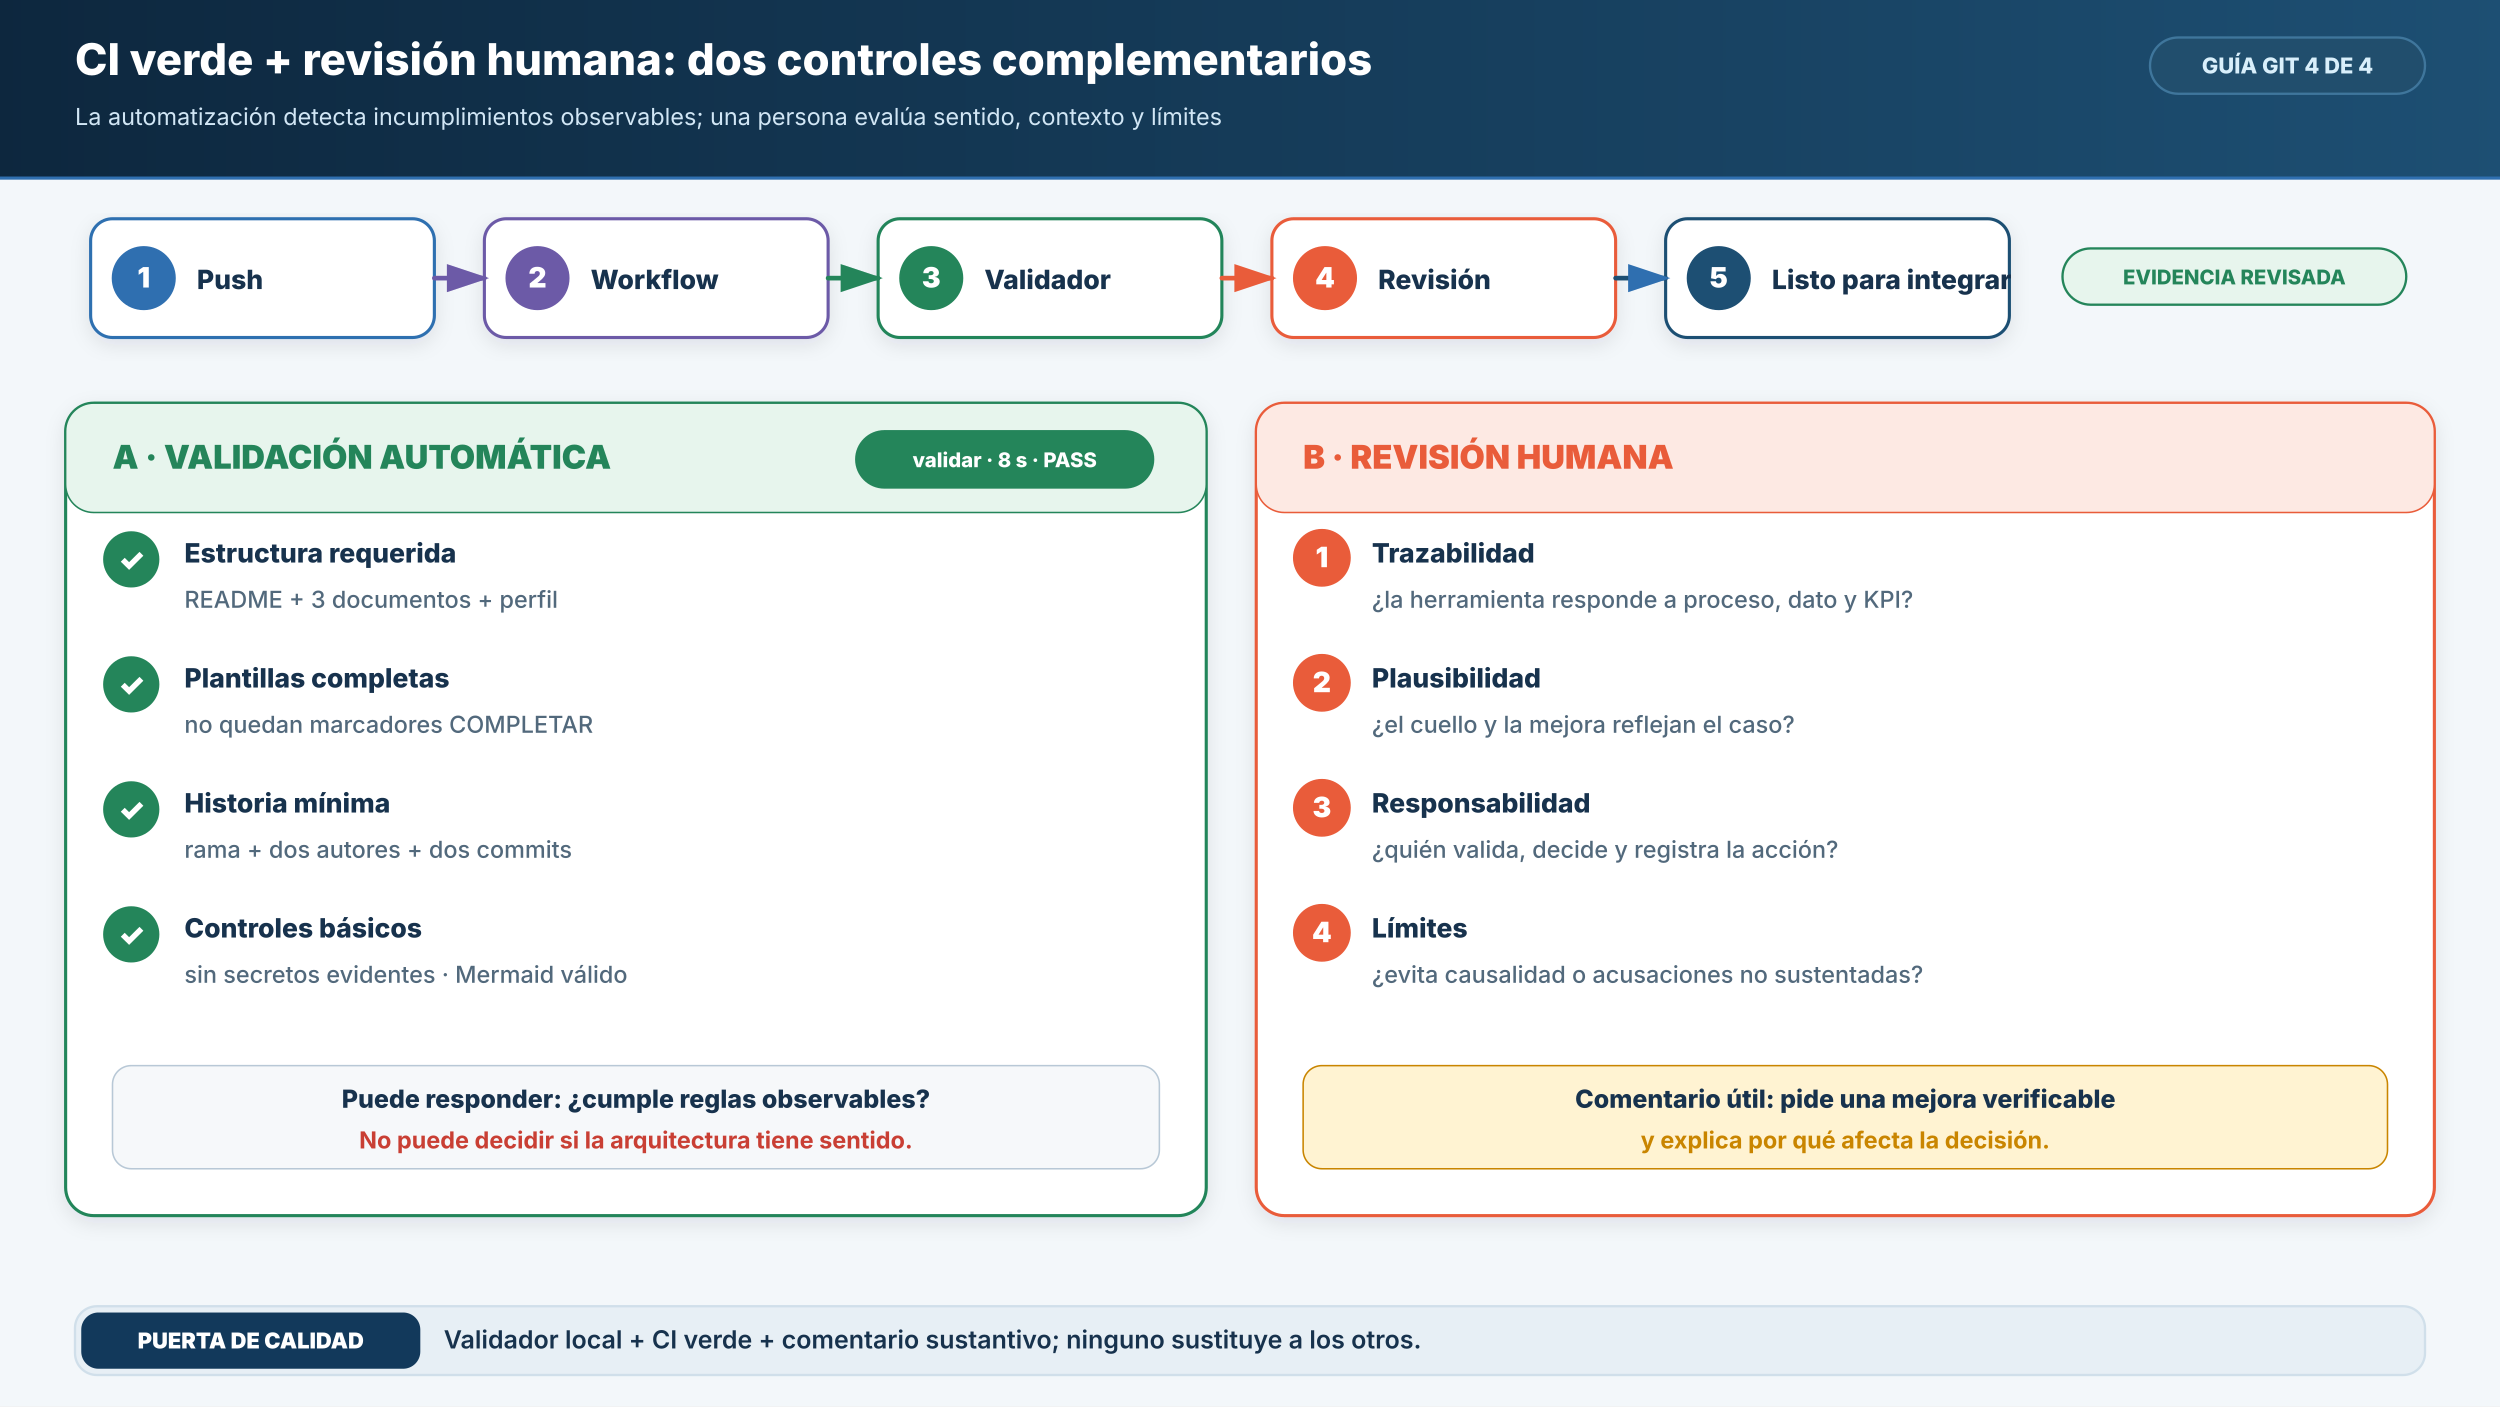
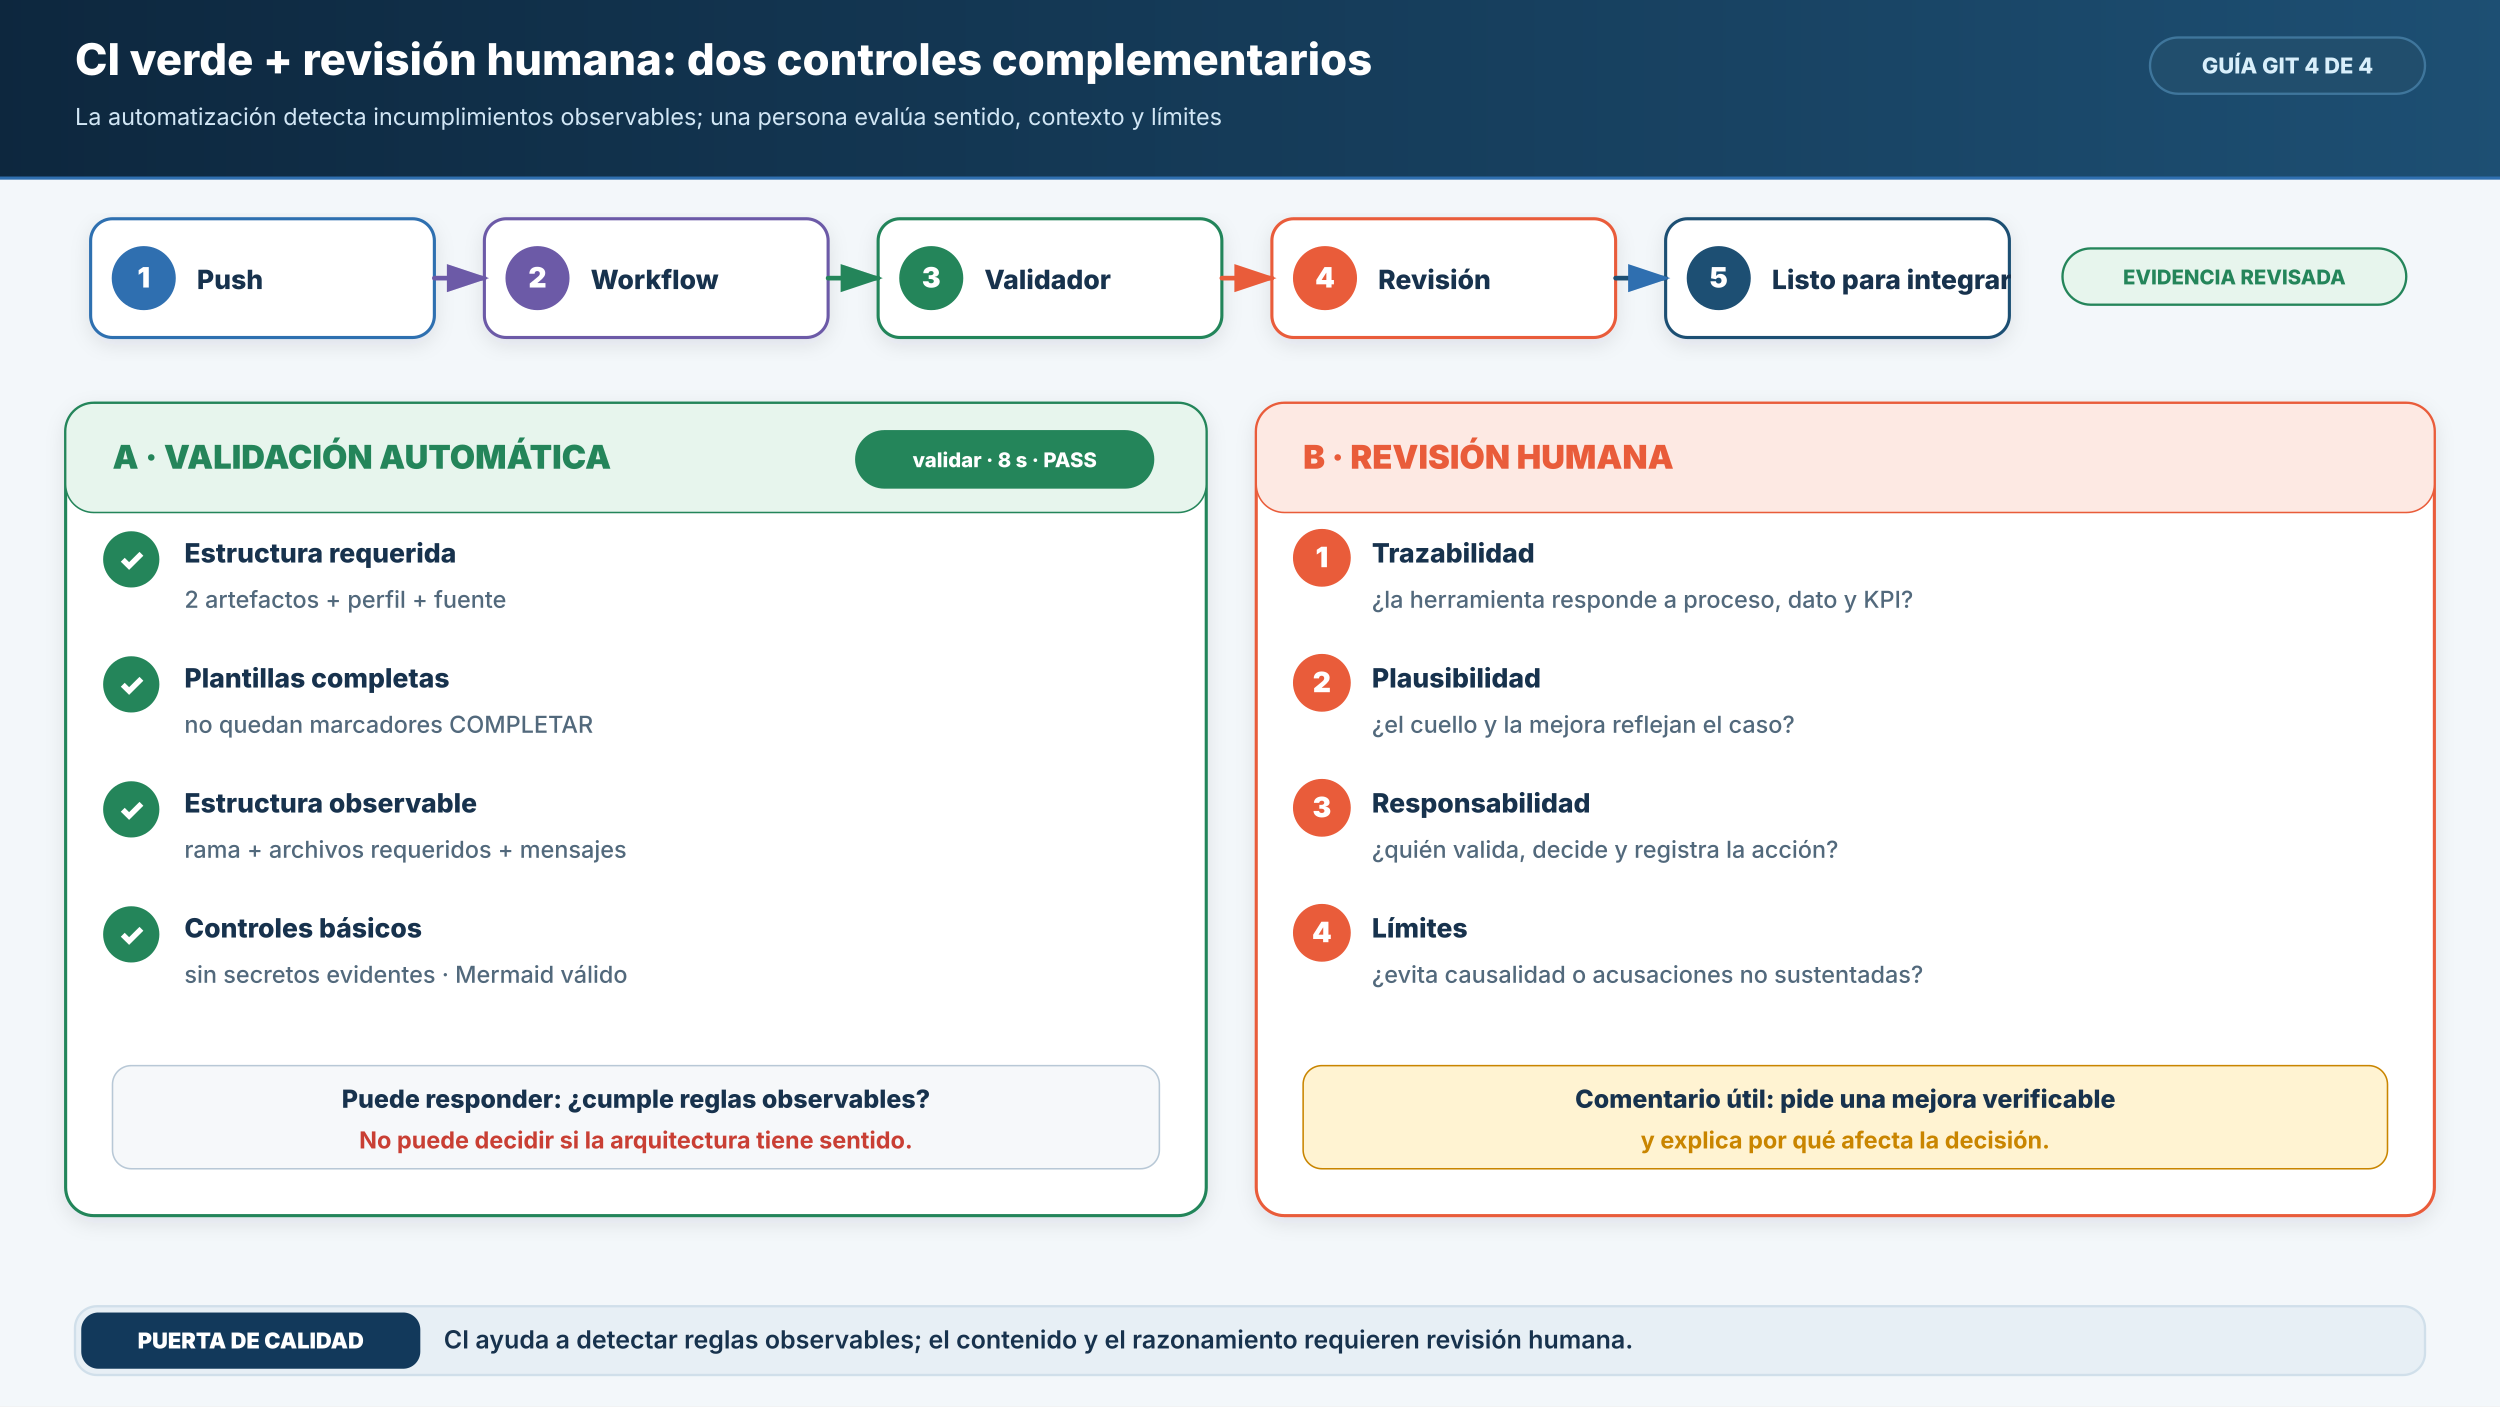
<svg xmlns="http://www.w3.org/2000/svg" width="1600" height="900" viewBox="0 0 1600 900" role="img" aria-labelledby="title desc">
  <defs>
    <linearGradient id="header-grad" x1="0" y1="0" x2="1" y2="0">
      <stop offset="0%" stop-color="#0D273E" />
      <stop offset="100%" stop-color="#1D4F73" />
    </linearGradient>
    <linearGradient id="navy-card-grad" x1="0" y1="0" x2="0" y2="1">
      <stop offset="0%" stop-color="#184368" />
      <stop offset="100%" stop-color="#0F2B48" />
    </linearGradient>
    <linearGradient id="hub-grad" x1="0" y1="0" x2="1" y2="1">
      <stop offset="0%" stop-color="#1C4B72" />
      <stop offset="100%" stop-color="#0A2238" />
    </linearGradient>
    <filter id="shadow" x="-10%" y="-10%" width="125%" height="130%">
      <feDropShadow dx="0" dy="4" stdDeviation="6" flood-color="#0F2B48" flood-opacity="0.09" />
    </filter>
    <filter id="shadow-lg" x="-15%" y="-15%" width="135%" height="140%">
      <feDropShadow dx="0" dy="8" stdDeviation="12" flood-color="#0F2B48" flood-opacity="0.14" />
    </filter>
    <marker id="arrow-blue" markerWidth="10" markerHeight="10" refX="8" refY="3" orient="auto">
      <path d="M0,0 L0,6 L9,3 z" fill="#2F6FB0" />
    </marker>
    <marker id="arrow-red" markerWidth="10" markerHeight="10" refX="8" refY="3" orient="auto">
      <path d="M0,0 L0,6 L9,3 z" fill="#C93F34" />
    </marker>
    <marker id="arrow-green" markerWidth="10" markerHeight="10" refX="8" refY="3" orient="auto">
      <path d="M0,0 L0,6 L9,3 z" fill="#24855A" />
    </marker>
    <marker id="arrow-purple" markerWidth="10" markerHeight="10" refX="8" refY="3" orient="auto">
      <path d="M0,0 L0,6 L9,3 z" fill="#6C5AA7" />
    </marker>
    <marker id="arrow-orange" markerWidth="10" markerHeight="10" refX="8" refY="3" orient="auto">
      <path d="M0,0 L0,6 L9,3 z" fill="#E95C3A" />
    </marker>
    <marker id="arrow-amber" markerWidth="10" markerHeight="10" refX="8" refY="3" orient="auto">
      <path d="M0,0 L0,6 L9,3 z" fill="#C98500" />
    </marker>
    <marker id="arrow-teal" markerWidth="10" markerHeight="10" refX="8" refY="3" orient="auto">
      <path d="M0,0 L0,6 L9,3 z" fill="#167C80" />
    </marker>
    <marker id="arrow-ink" markerWidth="10" markerHeight="10" refX="8" refY="3" orient="auto">
      <path d="M0,0 L0,6 L9,3 z" fill="#17324D" />
    </marker>
  </defs>
  <rect width="1600" height="900" fill="#F3F7FA" />
  <rect x="0" y="0" width="1600" height="114" rx="0" fill="url(#header-grad)" stroke="#0D273E" stroke-width="0" opacity="1" />
  <line x1="0" y1="114" x2="1600" y2="114" stroke="#2F6FB0" stroke-width="2" fill="none" stroke-linecap="round" />
  <rect x="1376" y="24" width="176" height="36" rx="18" fill="#214E6D" stroke="#3F769C" stroke-width="1.5" opacity="1" />
  <text x="1464.0" y="47" fill="#D9EFFB" font-family="Inter, -apple-system, Segoe UI, Arial, sans-serif" font-size="14" font-weight="800" text-anchor="middle" style="">
    <tspan x="1464.0" dy="0">GUÍA GIT 4 DE 4</tspan>
  </text>
  <text x="48" y="48" fill="#FFFFFF" font-family="Inter, -apple-system, Segoe UI, Arial, sans-serif" font-size="28" font-weight="800" text-anchor="start" style="">
    <tspan x="48" dy="0">CI verde + revisión humana: dos controles complementarios</tspan>
  </text>
  <text x="48" y="80" fill="#D1E6F5" font-family="Inter, -apple-system, Segoe UI, Arial, sans-serif" font-size="15" font-weight="400" text-anchor="start" style="">
    <tspan x="48" dy="0">La automatización detecta incumplimientos observables; una persona evalúa sentido, contexto y límites</tspan>
  </text>
  <rect x="58" y="140" width="220" height="76" rx="14" fill="#FFFFFF" stroke="#2F6FB0" stroke-width="2" opacity="1" filter="url(#shadow)" />
  <circle cx="92" cy="178" r="20" fill="#2F6FB0" stroke="#2F6FB0" stroke-width="1" />
  <text x="92" y="184" fill="#FFFFFF" font-family="Inter, -apple-system, Segoe UI, Arial, sans-serif" font-size="18" font-weight="900" text-anchor="middle" style="">
    <tspan x="92" dy="0">1</tspan>
  </text>
  <text x="126" y="185" fill="#17324D" font-family="Inter, -apple-system, Segoe UI, Arial, sans-serif" font-size="17" font-weight="800" text-anchor="start" style="">
    <tspan x="126" dy="0">Push</tspan>
  </text>
  <rect x="310" y="140" width="220" height="76" rx="14" fill="#FFFFFF" stroke="#6C5AA7" stroke-width="2" opacity="1" filter="url(#shadow)" />
  <circle cx="344" cy="178" r="20" fill="#6C5AA7" stroke="#6C5AA7" stroke-width="1" />
  <text x="344" y="184" fill="#FFFFFF" font-family="Inter, -apple-system, Segoe UI, Arial, sans-serif" font-size="18" font-weight="900" text-anchor="middle" style="">
    <tspan x="344" dy="0">2</tspan>
  </text>
  <text x="378" y="185" fill="#17324D" font-family="Inter, -apple-system, Segoe UI, Arial, sans-serif" font-size="17" font-weight="800" text-anchor="start" style="">
    <tspan x="378" dy="0">Workflow</tspan>
  </text>
  <rect x="562" y="140" width="220" height="76" rx="14" fill="#FFFFFF" stroke="#24855A" stroke-width="2" opacity="1" filter="url(#shadow)" />
  <circle cx="596" cy="178" r="20" fill="#24855A" stroke="#24855A" stroke-width="1" />
  <text x="596" y="184" fill="#FFFFFF" font-family="Inter, -apple-system, Segoe UI, Arial, sans-serif" font-size="18" font-weight="900" text-anchor="middle" style="">
    <tspan x="596" dy="0">3</tspan>
  </text>
  <text x="630" y="185" fill="#17324D" font-family="Inter, -apple-system, Segoe UI, Arial, sans-serif" font-size="17" font-weight="800" text-anchor="start" style="">
    <tspan x="630" dy="0">Validador</tspan>
  </text>
  <rect x="814" y="140" width="220" height="76" rx="14" fill="#FFFFFF" stroke="#E95C3A" stroke-width="2" opacity="1" filter="url(#shadow)" />
  <circle cx="848" cy="178" r="20" fill="#E95C3A" stroke="#E95C3A" stroke-width="1" />
  <text x="848" y="184" fill="#FFFFFF" font-family="Inter, -apple-system, Segoe UI, Arial, sans-serif" font-size="18" font-weight="900" text-anchor="middle" style="">
    <tspan x="848" dy="0">4</tspan>
  </text>
  <text x="882" y="185" fill="#17324D" font-family="Inter, -apple-system, Segoe UI, Arial, sans-serif" font-size="17" font-weight="800" text-anchor="start" style="">
    <tspan x="882" dy="0">Revisión</tspan>
  </text>
  <rect x="1066" y="140" width="220" height="76" rx="14" fill="#FFFFFF" stroke="#1D4F73" stroke-width="2" opacity="1" filter="url(#shadow)" />
  <circle cx="1100" cy="178" r="20" fill="#1D4F73" stroke="#1D4F73" stroke-width="1" />
  <text x="1100" y="184" fill="#FFFFFF" font-family="Inter, -apple-system, Segoe UI, Arial, sans-serif" font-size="18" font-weight="900" text-anchor="middle" style="">
    <tspan x="1100" dy="0">5</tspan>
  </text>
  <text x="1134" y="185" fill="#17324D" font-family="Inter, -apple-system, Segoe UI, Arial, sans-serif" font-size="17" font-weight="800" text-anchor="start" style="">
    <tspan x="1134" dy="0">Listo para integrar</tspan>
  </text>
  <line x1="278" y1="178" x2="310" y2="178" stroke="#6C5AA7" stroke-width="3" fill="none" stroke-linecap="round" marker-end="url(#arrow-purple)" />
  <line x1="530" y1="178" x2="562" y2="178" stroke="#24855A" stroke-width="3" fill="none" stroke-linecap="round" marker-end="url(#arrow-green)" />
  <line x1="782" y1="178" x2="814" y2="178" stroke="#E95C3A" stroke-width="3" fill="none" stroke-linecap="round" marker-end="url(#arrow-orange)" />
  <line x1="1034" y1="178" x2="1066" y2="178" stroke="#1D4F73" stroke-width="3" fill="none" stroke-linecap="round" marker-end="url(#arrow-blue)" />
  <rect x="1320" y="159" width="220" height="36" rx="18" fill="#E7F5ED" stroke="#24855A" stroke-width="1.5" opacity="1" />
  <text x="1430.0" y="182" fill="#24855A" font-family="Inter, -apple-system, Segoe UI, Arial, sans-serif" font-size="13" font-weight="800" text-anchor="middle" style="">
    <tspan x="1430.0" dy="0">EVIDENCIA REVISADA</tspan>
  </text>
  <rect x="42" y="258" width="730" height="520" rx="18" fill="#FFFFFF" stroke="#24855A" stroke-width="2" opacity="1" filter="url(#shadow)" />
  <rect x="42" y="258" width="730" height="70" rx="18" fill="#E7F5ED" stroke="#24855A" stroke-width="1" opacity="1" />
  <text x="72" y="300" fill="#24855A" font-family="Inter, -apple-system, Segoe UI, Arial, sans-serif" font-size="21" font-weight="900" text-anchor="start" style="">
    <tspan x="72" dy="0">A · VALIDACIÓN AUTOMÁTICA</tspan>
  </text>
  <rect x="548" y="276" width="190" height="36" rx="18" fill="#24855A" stroke="#24855A" stroke-width="1.5" opacity="1" />
  <text x="643.0" y="299" fill="#FFFFFF" font-family="Inter, -apple-system, Segoe UI, Arial, sans-serif" font-size="13" font-weight="800" text-anchor="middle" style="">
    <tspan x="643.0" dy="0">validar · 8 s · PASS</tspan>
  </text>
  <circle cx="84" cy="358" r="18" fill="#24855A" stroke="#24855A" stroke-width="0" />
  <text x="84" y="365" fill="#FFFFFF" font-family="Inter, -apple-system, Segoe UI, Arial, sans-serif" font-size="19" font-weight="900" text-anchor="middle" style="">
    <tspan x="84" dy="0">✓</tspan>
  </text>
  <text x="118" y="360" fill="#17324D" font-family="Inter, -apple-system, Segoe UI, Arial, sans-serif" font-size="17" font-weight="800" text-anchor="start" style="">
    <tspan x="118" dy="0">Estructura requerida</tspan>
  </text>
  <text x="118" y="389" fill="#52697C" font-family="Inter, -apple-system, Segoe UI, Arial, sans-serif" font-size="15" font-weight="500" text-anchor="start" style="">
-     <tspan x="118" dy="0">README + 3 documentos + perfil</tspan>
+     <tspan x="118" dy="0">2 artefactos + perfil + fuente</tspan>
  </text>
  <circle cx="84" cy="438" r="18" fill="#24855A" stroke="#24855A" stroke-width="0" />
  <text x="84" y="445" fill="#FFFFFF" font-family="Inter, -apple-system, Segoe UI, Arial, sans-serif" font-size="19" font-weight="900" text-anchor="middle" style="">
    <tspan x="84" dy="0">✓</tspan>
  </text>
  <text x="118" y="440" fill="#17324D" font-family="Inter, -apple-system, Segoe UI, Arial, sans-serif" font-size="17" font-weight="800" text-anchor="start" style="">
    <tspan x="118" dy="0">Plantillas completas</tspan>
  </text>
  <text x="118" y="469" fill="#52697C" font-family="Inter, -apple-system, Segoe UI, Arial, sans-serif" font-size="15" font-weight="500" text-anchor="start" style="">
    <tspan x="118" dy="0">no quedan marcadores COMPLETAR</tspan>
  </text>
  <circle cx="84" cy="518" r="18" fill="#24855A" stroke="#24855A" stroke-width="0" />
  <text x="84" y="525" fill="#FFFFFF" font-family="Inter, -apple-system, Segoe UI, Arial, sans-serif" font-size="19" font-weight="900" text-anchor="middle" style="">
    <tspan x="84" dy="0">✓</tspan>
  </text>
  <text x="118" y="520" fill="#17324D" font-family="Inter, -apple-system, Segoe UI, Arial, sans-serif" font-size="17" font-weight="800" text-anchor="start" style="">
-     <tspan x="118" dy="0">Historia mínima</tspan>
+     <tspan x="118" dy="0">Estructura observable</tspan>
  </text>
  <text x="118" y="549" fill="#52697C" font-family="Inter, -apple-system, Segoe UI, Arial, sans-serif" font-size="15" font-weight="500" text-anchor="start" style="">
-     <tspan x="118" dy="0">rama + dos autores + dos commits</tspan>
+     <tspan x="118" dy="0">rama + archivos requeridos + mensajes</tspan>
  </text>
  <circle cx="84" cy="598" r="18" fill="#24855A" stroke="#24855A" stroke-width="0" />
  <text x="84" y="605" fill="#FFFFFF" font-family="Inter, -apple-system, Segoe UI, Arial, sans-serif" font-size="19" font-weight="900" text-anchor="middle" style="">
    <tspan x="84" dy="0">✓</tspan>
  </text>
  <text x="118" y="600" fill="#17324D" font-family="Inter, -apple-system, Segoe UI, Arial, sans-serif" font-size="17" font-weight="800" text-anchor="start" style="">
    <tspan x="118" dy="0">Controles básicos</tspan>
  </text>
  <text x="118" y="629" fill="#52697C" font-family="Inter, -apple-system, Segoe UI, Arial, sans-serif" font-size="15" font-weight="500" text-anchor="start" style="">
    <tspan x="118" dy="0">sin secretos evidentes · Mermaid válido</tspan>
  </text>
  <rect x="72" y="682" width="670" height="66" rx="12" fill="#F6F8FA" stroke="#B8C8D6" stroke-width="1" opacity="1" />
  <text x="407" y="709" fill="#17324D" font-family="Inter, -apple-system, Segoe UI, Arial, sans-serif" font-size="16" font-weight="800" text-anchor="middle" style="">
    <tspan x="407" dy="0">Puede responder: ¿cumple reglas observables?</tspan>
  </text>
  <text x="407" y="735" fill="#C93F34" font-family="Inter, -apple-system, Segoe UI, Arial, sans-serif" font-size="15" font-weight="700" text-anchor="middle" style="">
    <tspan x="407" dy="0">No puede decidir si la arquitectura tiene sentido.</tspan>
  </text>
  <rect x="804" y="258" width="754" height="520" rx="18" fill="#FFFFFF" stroke="#E95C3A" stroke-width="2" opacity="1" filter="url(#shadow)" />
  <rect x="804" y="258" width="754" height="70" rx="18" fill="#FDE9E3" stroke="#E95C3A" stroke-width="1" opacity="1" />
  <text x="834" y="300" fill="#E95C3A" font-family="Inter, -apple-system, Segoe UI, Arial, sans-serif" font-size="21" font-weight="900" text-anchor="start" style="">
    <tspan x="834" dy="0">B · REVISIÓN HUMANA</tspan>
  </text>
  <circle cx="846" cy="357" r="18" fill="#E95C3A" stroke="#E95C3A" stroke-width="1" />
  <text x="846" y="363" fill="#FFFFFF" font-family="Inter, -apple-system, Segoe UI, Arial, sans-serif" font-size="18" font-weight="900" text-anchor="middle" style="">
    <tspan x="846" dy="0">1</tspan>
  </text>
  <text x="878" y="360" fill="#17324D" font-family="Inter, -apple-system, Segoe UI, Arial, sans-serif" font-size="17" font-weight="800" text-anchor="start" style="">
    <tspan x="878" dy="0">Trazabilidad</tspan>
  </text>
  <text x="878" y="389" fill="#52697C" font-family="Inter, -apple-system, Segoe UI, Arial, sans-serif" font-size="15" font-weight="500" text-anchor="start" style="">
    <tspan x="878" dy="0">¿la herramienta responde a proceso, dato y KPI?</tspan>
  </text>
  <circle cx="846" cy="437" r="18" fill="#E95C3A" stroke="#E95C3A" stroke-width="1" />
  <text x="846" y="443" fill="#FFFFFF" font-family="Inter, -apple-system, Segoe UI, Arial, sans-serif" font-size="18" font-weight="900" text-anchor="middle" style="">
    <tspan x="846" dy="0">2</tspan>
  </text>
  <text x="878" y="440" fill="#17324D" font-family="Inter, -apple-system, Segoe UI, Arial, sans-serif" font-size="17" font-weight="800" text-anchor="start" style="">
    <tspan x="878" dy="0">Plausibilidad</tspan>
  </text>
  <text x="878" y="469" fill="#52697C" font-family="Inter, -apple-system, Segoe UI, Arial, sans-serif" font-size="15" font-weight="500" text-anchor="start" style="">
    <tspan x="878" dy="0">¿el cuello y la mejora reflejan el caso?</tspan>
  </text>
  <circle cx="846" cy="517" r="18" fill="#E95C3A" stroke="#E95C3A" stroke-width="1" />
  <text x="846" y="523" fill="#FFFFFF" font-family="Inter, -apple-system, Segoe UI, Arial, sans-serif" font-size="18" font-weight="900" text-anchor="middle" style="">
    <tspan x="846" dy="0">3</tspan>
  </text>
  <text x="878" y="520" fill="#17324D" font-family="Inter, -apple-system, Segoe UI, Arial, sans-serif" font-size="17" font-weight="800" text-anchor="start" style="">
    <tspan x="878" dy="0">Responsabilidad</tspan>
  </text>
  <text x="878" y="549" fill="#52697C" font-family="Inter, -apple-system, Segoe UI, Arial, sans-serif" font-size="15" font-weight="500" text-anchor="start" style="">
    <tspan x="878" dy="0">¿quién valida, decide y registra la acción?</tspan>
  </text>
  <circle cx="846" cy="597" r="18" fill="#E95C3A" stroke="#E95C3A" stroke-width="1" />
  <text x="846" y="603" fill="#FFFFFF" font-family="Inter, -apple-system, Segoe UI, Arial, sans-serif" font-size="18" font-weight="900" text-anchor="middle" style="">
    <tspan x="846" dy="0">4</tspan>
  </text>
  <text x="878" y="600" fill="#17324D" font-family="Inter, -apple-system, Segoe UI, Arial, sans-serif" font-size="17" font-weight="800" text-anchor="start" style="">
    <tspan x="878" dy="0">Límites</tspan>
  </text>
  <text x="878" y="629" fill="#52697C" font-family="Inter, -apple-system, Segoe UI, Arial, sans-serif" font-size="15" font-weight="500" text-anchor="start" style="">
    <tspan x="878" dy="0">¿evita causalidad o acusaciones no sustentadas?</tspan>
  </text>
  <rect x="834" y="682" width="694" height="66" rx="12" fill="#FFF3D2" stroke="#C98500" stroke-width="1" opacity="1" />
  <text x="1181" y="709" fill="#17324D" font-family="Inter, -apple-system, Segoe UI, Arial, sans-serif" font-size="16" font-weight="800" text-anchor="middle" style="">
    <tspan x="1181" dy="0">Comentario útil: pide una mejora verificable</tspan>
  </text>
  <text x="1181" y="735" fill="#C98500" font-family="Inter, -apple-system, Segoe UI, Arial, sans-serif" font-size="15" font-weight="700" text-anchor="middle" style="">
    <tspan x="1181" dy="0">y explica por qué afecta la decisión.</tspan>
  </text>
  <rect x="48" y="836" width="1504" height="44" rx="14" fill="#E7EFF5" stroke="#D0DFEA" stroke-width="1.5" opacity="1" />
  <rect x="52" y="840" width="217" height="36" rx="11" fill="#12395B" stroke="#12395B" stroke-width="0" opacity="1" />
  <text x="160.5" y="863" fill="#FFFFFF" font-family="Inter, -apple-system, Segoe UI, Arial, sans-serif" font-size="14" font-weight="900" text-anchor="middle" style="">
    <tspan x="160.5" dy="0">PUERTA DE CALIDAD</tspan>
  </text>
  <text x="284" y="863" fill="#17324D" font-family="Inter, -apple-system, Segoe UI, Arial, sans-serif" font-size="16" font-weight="600" text-anchor="start" style="">
-     <tspan x="284" dy="0">Validador local + CI verde + comentario sustantivo; ninguno sustituye a los otros.</tspan>
+     <tspan x="284" dy="0">CI ayuda a detectar reglas observables; el contenido y el razonamiento requieren revisión humana.</tspan>
  </text>
</svg>
